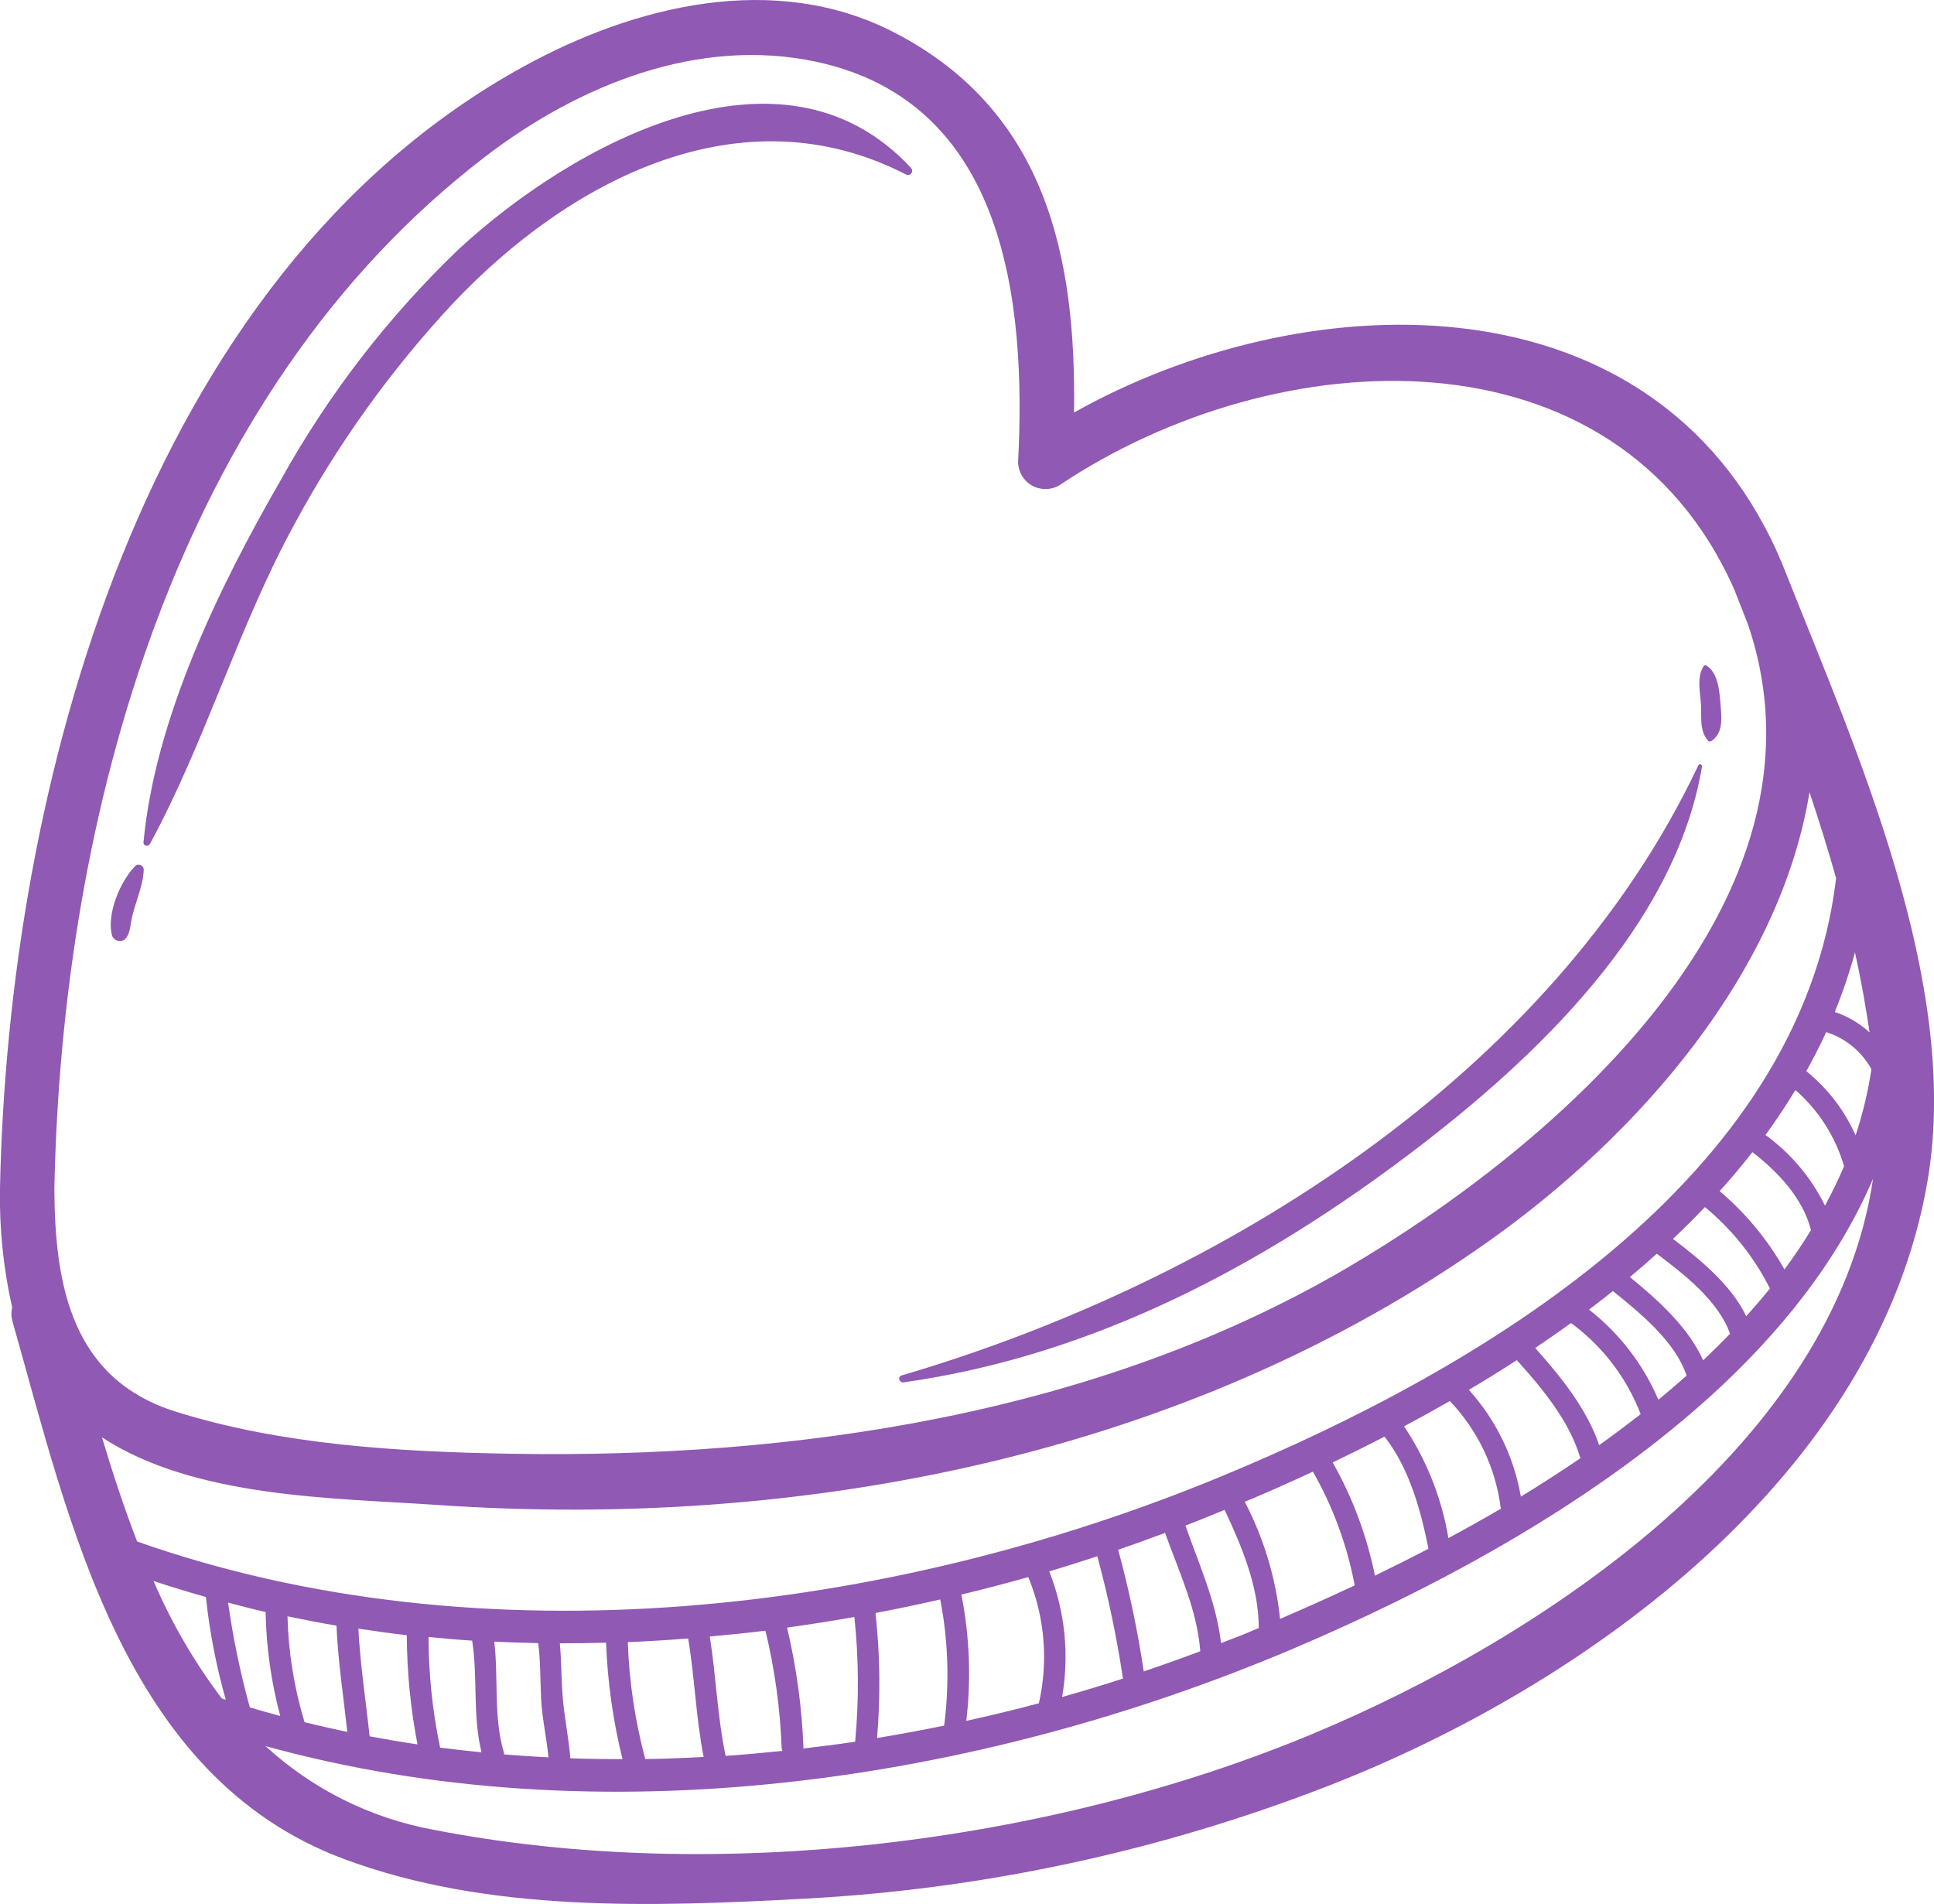
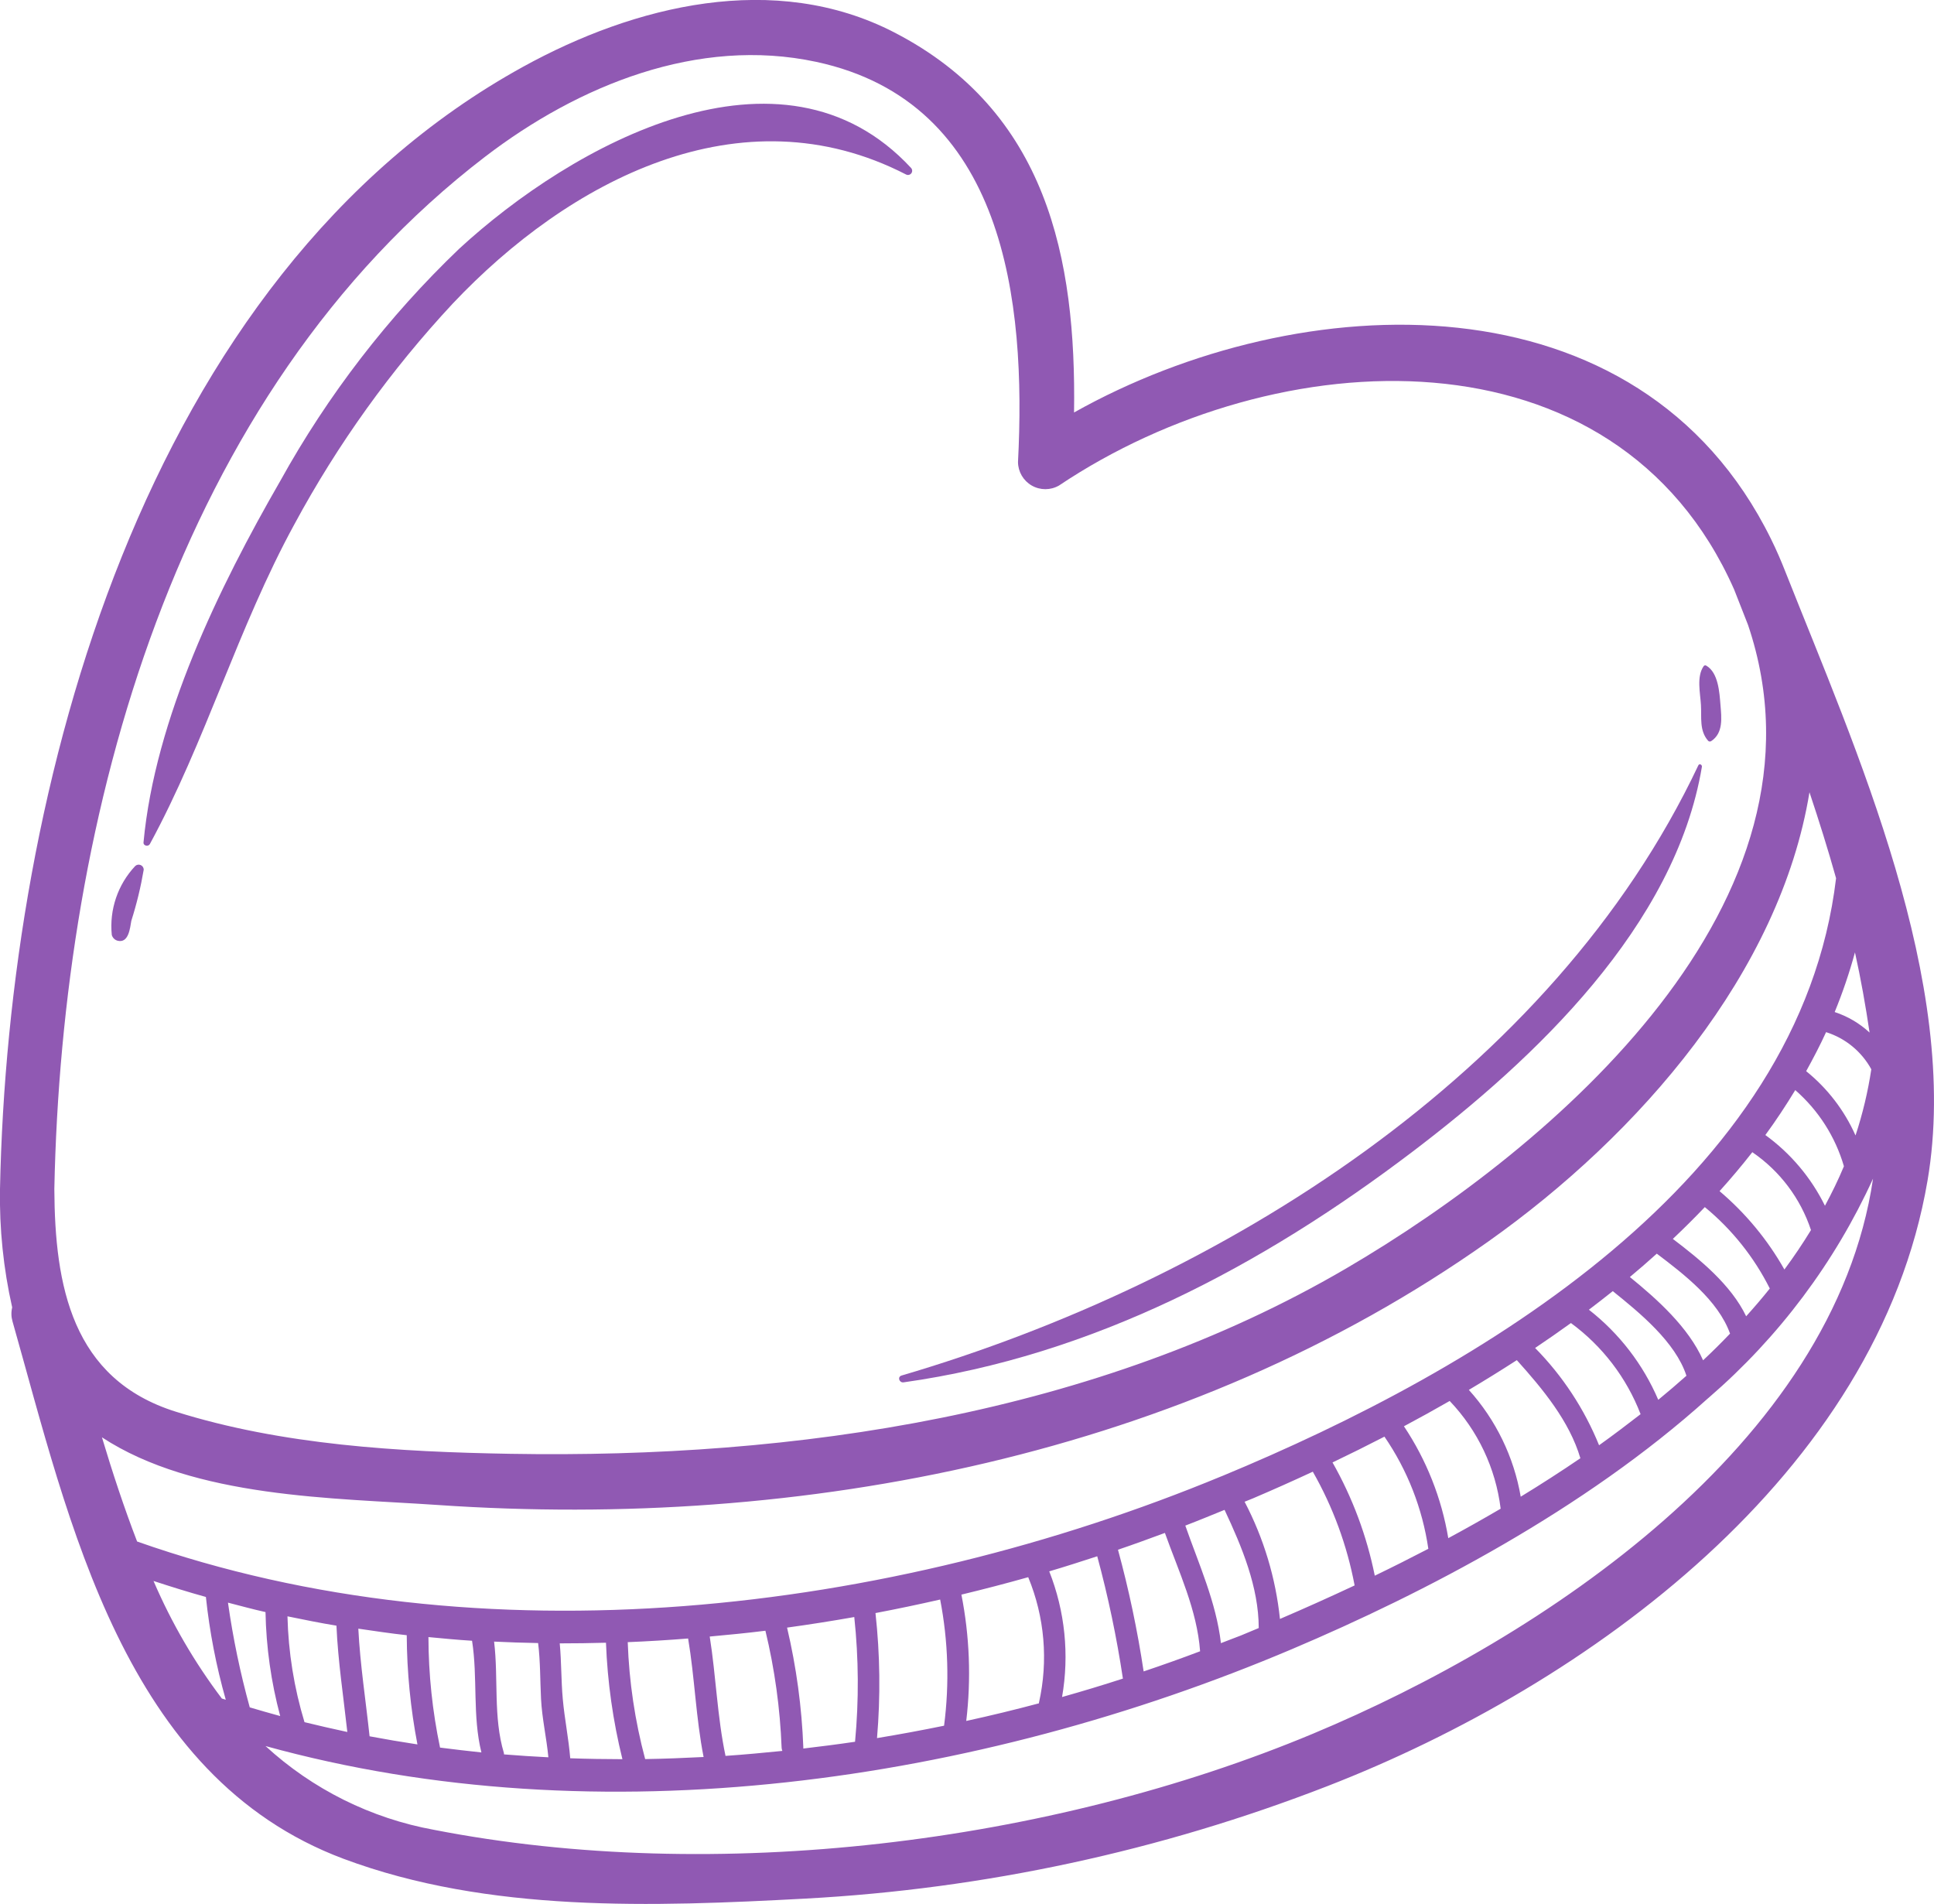
- <svg xmlns="http://www.w3.org/2000/svg" id="Group_1471" data-name="Group 1471" width="158.523" height="156.048" viewBox="0 0 158.523 156.048">
-   <path id="Path_3949" data-name="Path 3949" d="M1016.459,305.289c-.361-.91-.747-1.82-1.2-2.73-10.809-21.93-38.586-20.766-57.125-10.361.185-12.639-2.217-24.689-14.736-31.15-9.8-5.059-21.282-2.219-30.426,2.816-31.191,17.179-42.211,59.174-42.874,91.974a40.925,40.925,0,0,0,1,9.708,2.205,2.205,0,0,0,.025,1.139c4.665,16.429,9.09,37.3,27.129,44.049,11.874,4.441,25.408,3.93,37.867,3.264a138.8,138.8,0,0,0,42.8-9.223c21.391-8.313,45.083-25.576,49.179-49.624C1030.858,338.918,1022.174,319.728,1016.459,305.289Zm-6.762,64.589c-1.2-2.717-3.765-5-6-6.825q1.125-.938,2.207-1.914c2.2,1.665,5.03,3.826,6,6.559C1011.192,368.439,1010.452,369.166,1009.7,369.878Zm-39.435,9.49c-27.3,11.31-60.669,15.319-88.922,5.359-1.078-2.784-2.018-5.659-2.883-8.539,7.616,4.988,18.987,4.962,27.538,5.547,29.928,2.049,61.32-4.07,86.074-21.58,12.436-8.8,23.941-22.1,26.349-36.837.78,2.336,1.518,4.683,2.181,7.047C1017.646,355.164,991.359,370.63,970.262,379.367Zm51.883-42.928c.486,2.181.872,4.375,1.2,6.571a7.783,7.783,0,0,0-2.855-1.683A42.016,42.016,0,0,0,1022.146,336.439ZM886.977,389.274a50.01,50.01,0,0,0,1.63,8.424c-.107-.033-.216-.066-.323-.1a46.2,46.2,0,0,1-5.6-9.634C884.107,388.427,885.533,388.877,886.977,389.274Zm3.6,9.05a67.981,67.981,0,0,1-1.782-8.59c1.024.262,2.041.544,3.076.773a35.546,35.546,0,0,0,1.2,8.521C892.236,398.8,891.4,398.573,890.574,398.323Zm4.487,1.213a32.654,32.654,0,0,1-1.4-8.681c1.335.272,2.669.547,4.014.765.13,2.921.572,5.809.892,8.714C897.392,400.088,896.225,399.821,895.06,399.536Zm5.333,1.157c-.313-2.944-.773-5.87-.923-8.826,1.322.191,2.639.392,3.968.536a48.718,48.718,0,0,0,.877,8.951Q902.345,401.06,900.394,400.693Zm5.778.928v-.005a44.489,44.489,0,0,1-.948-9.065c1.19.112,2.379.229,3.574.3.473,3.033.023,6.162.768,9.154C908.429,401.892,907.3,401.768,906.172,401.62Zm5.247.557a.58.58,0,0,0-.01-.114c-.885-2.949-.437-6.093-.8-9.131,1.2.056,2.4.1,3.607.122.185,1.513.163,3.043.236,4.565.081,1.614.45,3.19.6,4.8Q913.229,402.325,911.419,402.177Zm5.427.318c-.132-1.634-.468-3.239-.613-4.876-.137-1.523-.107-3.035-.249-4.548,1.263,0,2.524-.018,3.79-.053a47.215,47.215,0,0,0,1.347,9.545C919.693,402.566,918.27,402.546,916.846,402.495Zm6.142.066a42.888,42.888,0,0,1-1.434-9.589q2.475-.1,4.949-.3c.541,3.226.636,6.505,1.268,9.713C926.175,402.472,924.581,402.536,922.988,402.561Zm6.586-.262c-.681-3.226-.778-6.533-1.3-9.787,1.525-.14,3.048-.287,4.565-.478a48.81,48.81,0,0,1,1.327,9.6.881.881,0,0,0,.061.254C932.683,402.045,931.13,402.192,929.574,402.3Zm5.039-10.519q2.768-.381,5.514-.867a51.218,51.218,0,0,1,.064,10.222c-1.411.211-2.829.389-4.245.557a.52.52,0,0,0,.008-.061A51.284,51.284,0,0,0,934.613,391.78Zm7.247-1.195q2.665-.507,5.305-1.111a32.447,32.447,0,0,1,.32,10.341q-2.734.56-5.5,1.017A52.665,52.665,0,0,0,941.86,390.585Zm7.042-1.513q2.757-.663,5.478-1.431a17.094,17.094,0,0,1,.879,10.3c0,.015,0,.025,0,.041q-2.955.789-5.958,1.444A33.268,33.268,0,0,0,948.9,389.073Zm7.2-1.9c1.327-.389,2.631-.814,3.94-1.238a89.1,89.1,0,0,1,2.1,10.026q-2.471.8-4.988,1.51A19.1,19.1,0,0,0,956.1,387.169Zm7.746,8.206a87.175,87.175,0,0,0-2.1-9.98c1.3-.437,2.57-.907,3.846-1.378,1.136,3.183,2.634,6.307,2.885,9.7Q966.185,394.587,963.846,395.375Zm6.335-2.318c-.391-3.366-1.807-6.457-2.921-9.64,1.083-.412,2.146-.857,3.213-1.289,1.424,3.033,2.8,6.322,2.8,9.685-.491.206-.981.412-1.462.61C971.277,392.644,970.722,392.84,970.181,393.056Zm4.838-1.983a26.657,26.657,0,0,0-2.9-9.612c.224-.094.455-.178.679-.275,1.617-.689,3.259-1.421,4.911-2.189a30.044,30.044,0,0,1,3.427,9.322C979.05,389.3,977,390.222,975.019,391.073Zm7.774-3.546a31.366,31.366,0,0,0-3.465-9.286q2.124-1.014,4.255-2.115c2.021,2.59,2.957,5.989,3.6,9.192Q984.976,386.474,982.792,387.527Zm6.025-3.076a23.508,23.508,0,0,0-3.635-9.169q1.884-1,3.75-2.074a15.521,15.521,0,0,1,4.177,8.813l.005.013Q990.974,383.288,988.817,384.451Zm5.938-3.4A17.521,17.521,0,0,0,990.5,372.3q1.987-1.182,3.93-2.438c2.11,2.346,4.311,4.993,5.209,8.041Q997.239,379.537,994.755,381.053Zm6.421-4.22c-1.017-2.987-3.15-5.623-5.247-7.972.991-.669,1.973-1.345,2.936-2.044a16.7,16.7,0,0,1,5.709,7.469C1003.464,375.155,1002.333,376.009,1001.177,376.833Zm4.853-3.722a18.724,18.724,0,0,0-5.687-7.392q.991-.751,1.957-1.523c2.191,1.762,5.143,4.169,6.037,6.935Q1007.209,372.141,1006.029,373.111Zm7.2-6.848c-1.238-2.583-3.8-4.665-6.01-6.342q1.35-1.274,2.623-2.606a20.6,20.6,0,0,1,5.326,6.675C1014.553,364.763,1013.9,365.518,1013.233,366.263Zm3.134-3.833a23.668,23.668,0,0,0-5.316-6.424c.936-1.04,1.833-2.1,2.685-3.193,2.1,1.612,4.151,3.793,4.8,6.391Q1017.535,360.855,1016.368,362.429Zm3.323-5.226a15.765,15.765,0,0,0-4.881-5.8q1.312-1.8,2.45-3.683a13.149,13.149,0,0,1,3.989,6.243C1020.786,355.07,1020.26,356.143,1019.69,357.2Zm2.506-5.768a14.168,14.168,0,0,0-4.042-5.262c.58-1.05,1.134-2.11,1.632-3.2a6.418,6.418,0,0,1,3.706,3.043A33.04,33.04,0,0,1,1022.2,351.435ZM909.878,271.22c7.639-5.847,17.441-9.845,27.126-7.771,15.5,3.317,17.225,19.627,16.546,32.805a2.243,2.243,0,0,0,3.353,1.924c17.822-11.94,45.645-13.384,55.343,8.511q.568,1.445,1.141,2.908c7.644,22.627-15.939,42.806-32.955,52.753-20.5,11.978-45.124,15.593-68.516,15.184-9.1-.16-18.692-.714-27.414-3.45-8.518-2.672-9.906-10.321-9.947-18.247C875.176,325.216,884.437,290.705,909.878,271.22Zm67.853,129.257c-21.613,9.027-48.983,12.38-72.06,7.883a27.771,27.771,0,0,1-13.809-6.866c27.444,7.58,58.325,2.995,84.122-7.936,10.9-4.621,23.969-11.427,34.092-20.54a.647.647,0,0,0,.117-.1c5.765-5.214,10.552-11.183,13.435-17.927C1020.417,376.795,996.476,392.65,977.731,400.477Z" transform="translate(-870.1 -258.387)" fill="#9059b3" />
-   <path id="Path_3950" data-name="Path 3950" d="M875.246,322.412c4.571-8.407,7.237-17.784,11.861-26.234a87.418,87.418,0,0,1,12.965-18.066c9.474-10.039,23.593-17.566,37.152-10.585a.343.343,0,0,0,.414-.536c-10.6-11.437-27.8-1.889-37.04,6.63a79.894,79.894,0,0,0-14.655,19.015c-5.036,8.735-10.272,19.5-11.216,29.635C874.7,322.549,875.119,322.643,875.246,322.412Z" transform="translate(-862.966 -253.228)" fill="#9059b3" />
-   <path id="Path_3951" data-name="Path 3951" d="M874.237,292.5c.907.226,1.019-1.05,1.124-1.637.254-1.418.963-2.743,1.017-4.192a.415.415,0,0,0-.7-.292c-1.235,1.266-2.333,3.884-1.917,5.643A.677.677,0,0,0,874.237,292.5Z" transform="translate(-864.595 -215.4)" fill="#9059b3" />
-   <path id="Path_3952" data-name="Path 3952" d="M899.456,333.685c15.484-2.178,29.358-9.525,41.708-18.9,10.051-7.626,21.549-18.5,23.733-31.557.028-.165-.208-.3-.292-.122-11.986,25.355-39.12,42.315-65.3,50.01C898.93,333.23,899.1,333.736,899.456,333.685Z" transform="translate(-825.393 -220.389)" fill="#9059b3" />
-   <path id="Path_3953" data-name="Path 3953" d="M925.615,286.027a.2.2,0,0,0,.244.033c1.02-.661.857-1.922.771-2.982-.082-1.022-.173-2.641-1.167-3.221a.16.16,0,0,0-.219.056c-.587.852-.269,2.206-.216,3.165C925.089,284.116,924.878,285.189,925.615,286.027Z" transform="translate(-785.603 -225.311)" fill="#9059b3" />
+ <svg xmlns="http://www.w3.org/2000/svg" id="Group_1471" data-name="Group 1471" width="133.047" height="130.969" viewBox="0 0 133.047 130.969">
+   <path id="Path_3949" data-name="Path 3949" d="M992.937,297.751c-.3-.764-.627-1.528-1.005-2.291-9.072-18.406-32.385-17.429-47.944-8.7.156-10.608-1.861-20.721-12.368-26.144-8.227-4.246-17.862-1.863-25.536,2.364-26.178,14.418-35.427,49.664-35.984,77.193a34.347,34.347,0,0,0,.838,8.148,1.853,1.853,0,0,0,.021.956c3.915,13.789,7.63,31.3,22.769,36.97,9.966,3.727,21.324,3.3,31.781,2.74a116.492,116.492,0,0,0,35.918-7.741c17.953-6.977,37.838-21.465,41.275-41.648C1005.021,325.975,997.733,309.869,992.937,297.751Zm-5.675,54.208c-1.011-2.281-3.159-4.2-5.037-5.729q.944-.787,1.852-1.607c1.849,1.4,4.222,3.211,5.039,5.5C988.516,350.752,987.9,351.362,987.262,351.959Zm-33.1,7.964c-22.916,9.492-50.919,12.857-74.63,4.5-.9-2.336-1.694-4.749-2.419-7.166,6.392,4.186,15.935,4.165,23.112,4.655,25.118,1.72,51.465-3.416,72.241-18.111,10.437-7.382,20.093-18.549,22.114-30.917.655,1.961,1.274,3.93,1.83,5.914C993.933,339.61,971.871,352.591,954.165,359.924ZM997.71,323.9c.408,1.831.732,3.672,1.005,5.515a6.533,6.533,0,0,0-2.4-1.412A35.255,35.255,0,0,0,997.71,323.9ZM884.264,368.238a41.99,41.99,0,0,0,1.368,7.071c-.09-.028-.181-.056-.271-.085a38.794,38.794,0,0,1-4.7-8.086C881.856,367.528,883.053,367.905,884.264,368.238Zm3.019,7.6a57.034,57.034,0,0,1-1.5-7.209c.86.22,1.713.457,2.582.649a29.823,29.823,0,0,0,1.011,7.152C888.679,376.237,887.979,376.042,887.283,375.833Zm3.766,1.018a27.4,27.4,0,0,1-1.173-7.286c1.12.228,2.24.459,3.369.642.109,2.451.48,4.875.749,7.314C893.005,377.314,892.026,377.09,891.049,376.851Zm4.476.971c-.262-2.471-.649-4.926-.775-7.408,1.109.16,2.215.329,3.331.45a40.884,40.884,0,0,0,.736,7.512Q897.163,378.13,895.525,377.822Zm4.849.779v0a37.346,37.346,0,0,1-.8-7.608c1,.094,2,.192,3,.252.4,2.545.019,5.172.644,7.683C902.269,378.829,901.322,378.724,900.374,378.6Zm4.4.467a.481.481,0,0,0-.009-.1c-.742-2.475-.367-5.114-.674-7.664,1.007.047,2.016.083,3.028.1.156,1.269.137,2.554.2,3.832.068,1.355.378,2.678.506,4.026Q906.3,379.191,904.778,379.068Zm4.555.267c-.111-1.372-.392-2.718-.514-4.092-.115-1.278-.089-2.547-.209-3.817,1.06,0,2.119-.015,3.181-.045a39.623,39.623,0,0,0,1.131,8.011C911.723,379.394,910.528,379.377,909.333,379.334Zm5.155.055a36,36,0,0,1-1.2-8.048q2.077-.086,4.154-.252c.455,2.707.534,5.46,1.065,8.152C917.163,379.315,915.825,379.369,914.488,379.39Zm5.528-.22c-.572-2.707-.653-5.483-1.088-8.214,1.28-.117,2.558-.241,3.832-.4a40.957,40.957,0,0,1,1.114,8.054.737.737,0,0,0,.051.213C922.625,378.957,921.321,379.081,920.016,379.17Zm4.229-8.828q2.323-.32,4.628-.728a42.992,42.992,0,0,1,.053,8.579c-1.184.177-2.375.326-3.563.467a.486.486,0,0,0,.006-.051A43.037,43.037,0,0,0,924.244,370.342Zm6.083-1q2.237-.426,4.453-.932a27.23,27.23,0,0,1,.269,8.679q-2.294.47-4.613.853A44.2,44.2,0,0,0,930.327,369.339Zm5.91-1.269q2.314-.557,4.6-1.2a14.346,14.346,0,0,1,.738,8.643c0,.013,0,.021,0,.034q-2.48.662-5,1.212A27.923,27.923,0,0,0,936.237,368.069Zm6.042-1.6c1.114-.326,2.208-.683,3.307-1.039a74.768,74.768,0,0,1,1.766,8.415q-2.074.672-4.186,1.267A16.026,16.026,0,0,0,942.279,366.471Zm6.5,6.887a73.144,73.144,0,0,0-1.766-8.376c1.088-.367,2.157-.762,3.228-1.156.953,2.671,2.21,5.293,2.421,8.141Q950.743,372.7,948.78,373.358Zm5.317-1.946c-.329-2.825-1.517-5.419-2.451-8.09.909-.346,1.8-.719,2.7-1.082,1.195,2.545,2.347,5.306,2.351,8.129-.412.173-.824.346-1.227.512C955.016,371.067,954.551,371.231,954.1,371.413Zm4.06-1.664a22.371,22.371,0,0,0-2.432-8.067c.188-.079.382-.149.57-.23,1.357-.578,2.735-1.193,4.122-1.837a25.21,25.21,0,0,1,2.876,7.824C961.54,368.264,959.823,369.034,958.156,369.749Zm6.524-2.976a26.327,26.327,0,0,0-2.908-7.794q1.783-.851,3.572-1.775a18.3,18.3,0,0,1,3.019,7.715Q966.513,365.888,964.681,366.772Zm5.056-2.582a19.733,19.733,0,0,0-3.051-7.7q1.581-.842,3.147-1.741a13.029,13.029,0,0,1,3.505,7.4l0,.011Q971.547,363.215,969.737,364.191Zm4.984-2.853a14.707,14.707,0,0,0-3.569-7.35q1.667-.992,3.3-2.046c1.771,1.969,3.618,4.19,4.372,6.748Q976.805,360.067,974.721,361.338Zm5.389-3.542a20.531,20.531,0,0,0-4.4-6.691c.832-.561,1.655-1.129,2.464-1.715a14.015,14.015,0,0,1,4.792,6.268C982.03,356.388,981.081,357.105,980.11,357.8Zm4.073-3.123a15.714,15.714,0,0,0-4.773-6.2q.832-.631,1.643-1.278c1.839,1.479,4.316,3.5,5.067,5.82Q985.173,353.859,984.183,354.673Zm6.046-5.748c-1.039-2.168-3.187-3.915-5.044-5.323q1.133-1.069,2.2-2.187a17.29,17.29,0,0,1,4.47,5.6C991.337,347.667,990.791,348.3,990.23,348.925Zm2.631-3.217a19.864,19.864,0,0,0-4.461-5.391c.785-.873,1.538-1.762,2.253-2.68A10.478,10.478,0,0,1,994.684,343Q993.839,344.386,992.86,345.708Zm2.789-4.387a13.234,13.234,0,0,0-4.1-4.864c.734-1,1.416-2.035,2.057-3.091a11.036,11.036,0,0,1,3.348,5.24C996.568,339.532,996.126,340.432,995.649,341.322Zm2.1-4.841a11.889,11.889,0,0,0-3.392-4.416c.486-.881.952-1.771,1.37-2.684a5.387,5.387,0,0,1,3.111,2.554A27.721,27.721,0,0,1,997.752,336.481Zm-94.267-67.323c6.411-4.907,14.638-8.263,22.767-6.522,13.01,2.784,14.457,16.473,13.887,27.533a1.882,1.882,0,0,0,2.814,1.615c14.958-10.021,38.309-11.233,46.449,7.143q.477,1.213.958,2.441c6.416,18.99-13.377,35.926-27.659,44.275-17.2,10.053-37.872,13.087-57.5,12.743-7.634-.134-15.688-.6-23.008-2.9-7.149-2.242-8.314-8.662-8.348-15.314C874.361,314.476,882.133,285.511,903.485,269.157ZM960.433,377.64c-18.139,7.576-41.11,10.39-60.479,6.616a23.307,23.307,0,0,1-11.589-5.763c23.033,6.362,48.951,2.513,70.6-6.661,9.151-3.879,20.117-9.59,28.612-17.239a.546.546,0,0,0,.1-.085,44.04,44.04,0,0,0,11.276-15.046C996.259,357.765,976.166,371.071,960.433,377.64Z" transform="translate(-870.1 -258.387)" fill="#9059b3" />
+   <path id="Path_3950" data-name="Path 3950" d="M875.163,312.659c3.836-7.056,6.074-14.926,9.955-22.018A73.372,73.372,0,0,1,896,275.479c7.952-8.425,19.8-14.743,31.181-8.884a.288.288,0,0,0,.348-.45c-8.9-9.6-23.33-1.585-31.087,5.564a67.053,67.053,0,0,0-12.3,15.959c-4.226,7.331-8.621,16.366-9.413,24.873C874.7,312.775,875.056,312.853,875.163,312.659Z" transform="translate(-864.856 -254.595)" fill="#9059b3" />
+   <path id="Path_3951" data-name="Path 3951" d="M874.146,291.5c.762.19.855-.881.943-1.374a25.752,25.752,0,0,0,.853-3.518.348.348,0,0,0-.589-.245,6.039,6.039,0,0,0-1.609,4.736A.569.569,0,0,0,874.146,291.5Z" transform="translate(-866.054 -226.789)" fill="#9059b3" />
+   <path id="Path_3952" data-name="Path 3952" d="M899.4,325.544c13-1.828,24.64-7.994,35-15.858,8.436-6.4,18.086-15.528,19.918-26.485.023-.139-.175-.252-.245-.1-10.06,21.28-32.833,35.514-54.808,41.973C898.956,325.162,899.095,325.587,899.4,325.544Z" transform="translate(-837.238 -230.456)" fill="#9059b3" />
+   <path id="Path_3953" data-name="Path 3953" d="M925.5,285.032a.168.168,0,0,0,.2.028c.856-.555.719-1.613.647-2.5-.069-.858-.145-2.217-.979-2.7a.134.134,0,0,0-.183.047c-.493.715-.226,1.852-.181,2.656C925.058,283.428,924.881,284.328,925.5,285.032Z" transform="translate(-807.99 -234.074)" fill="#9059b3" />
</svg>
